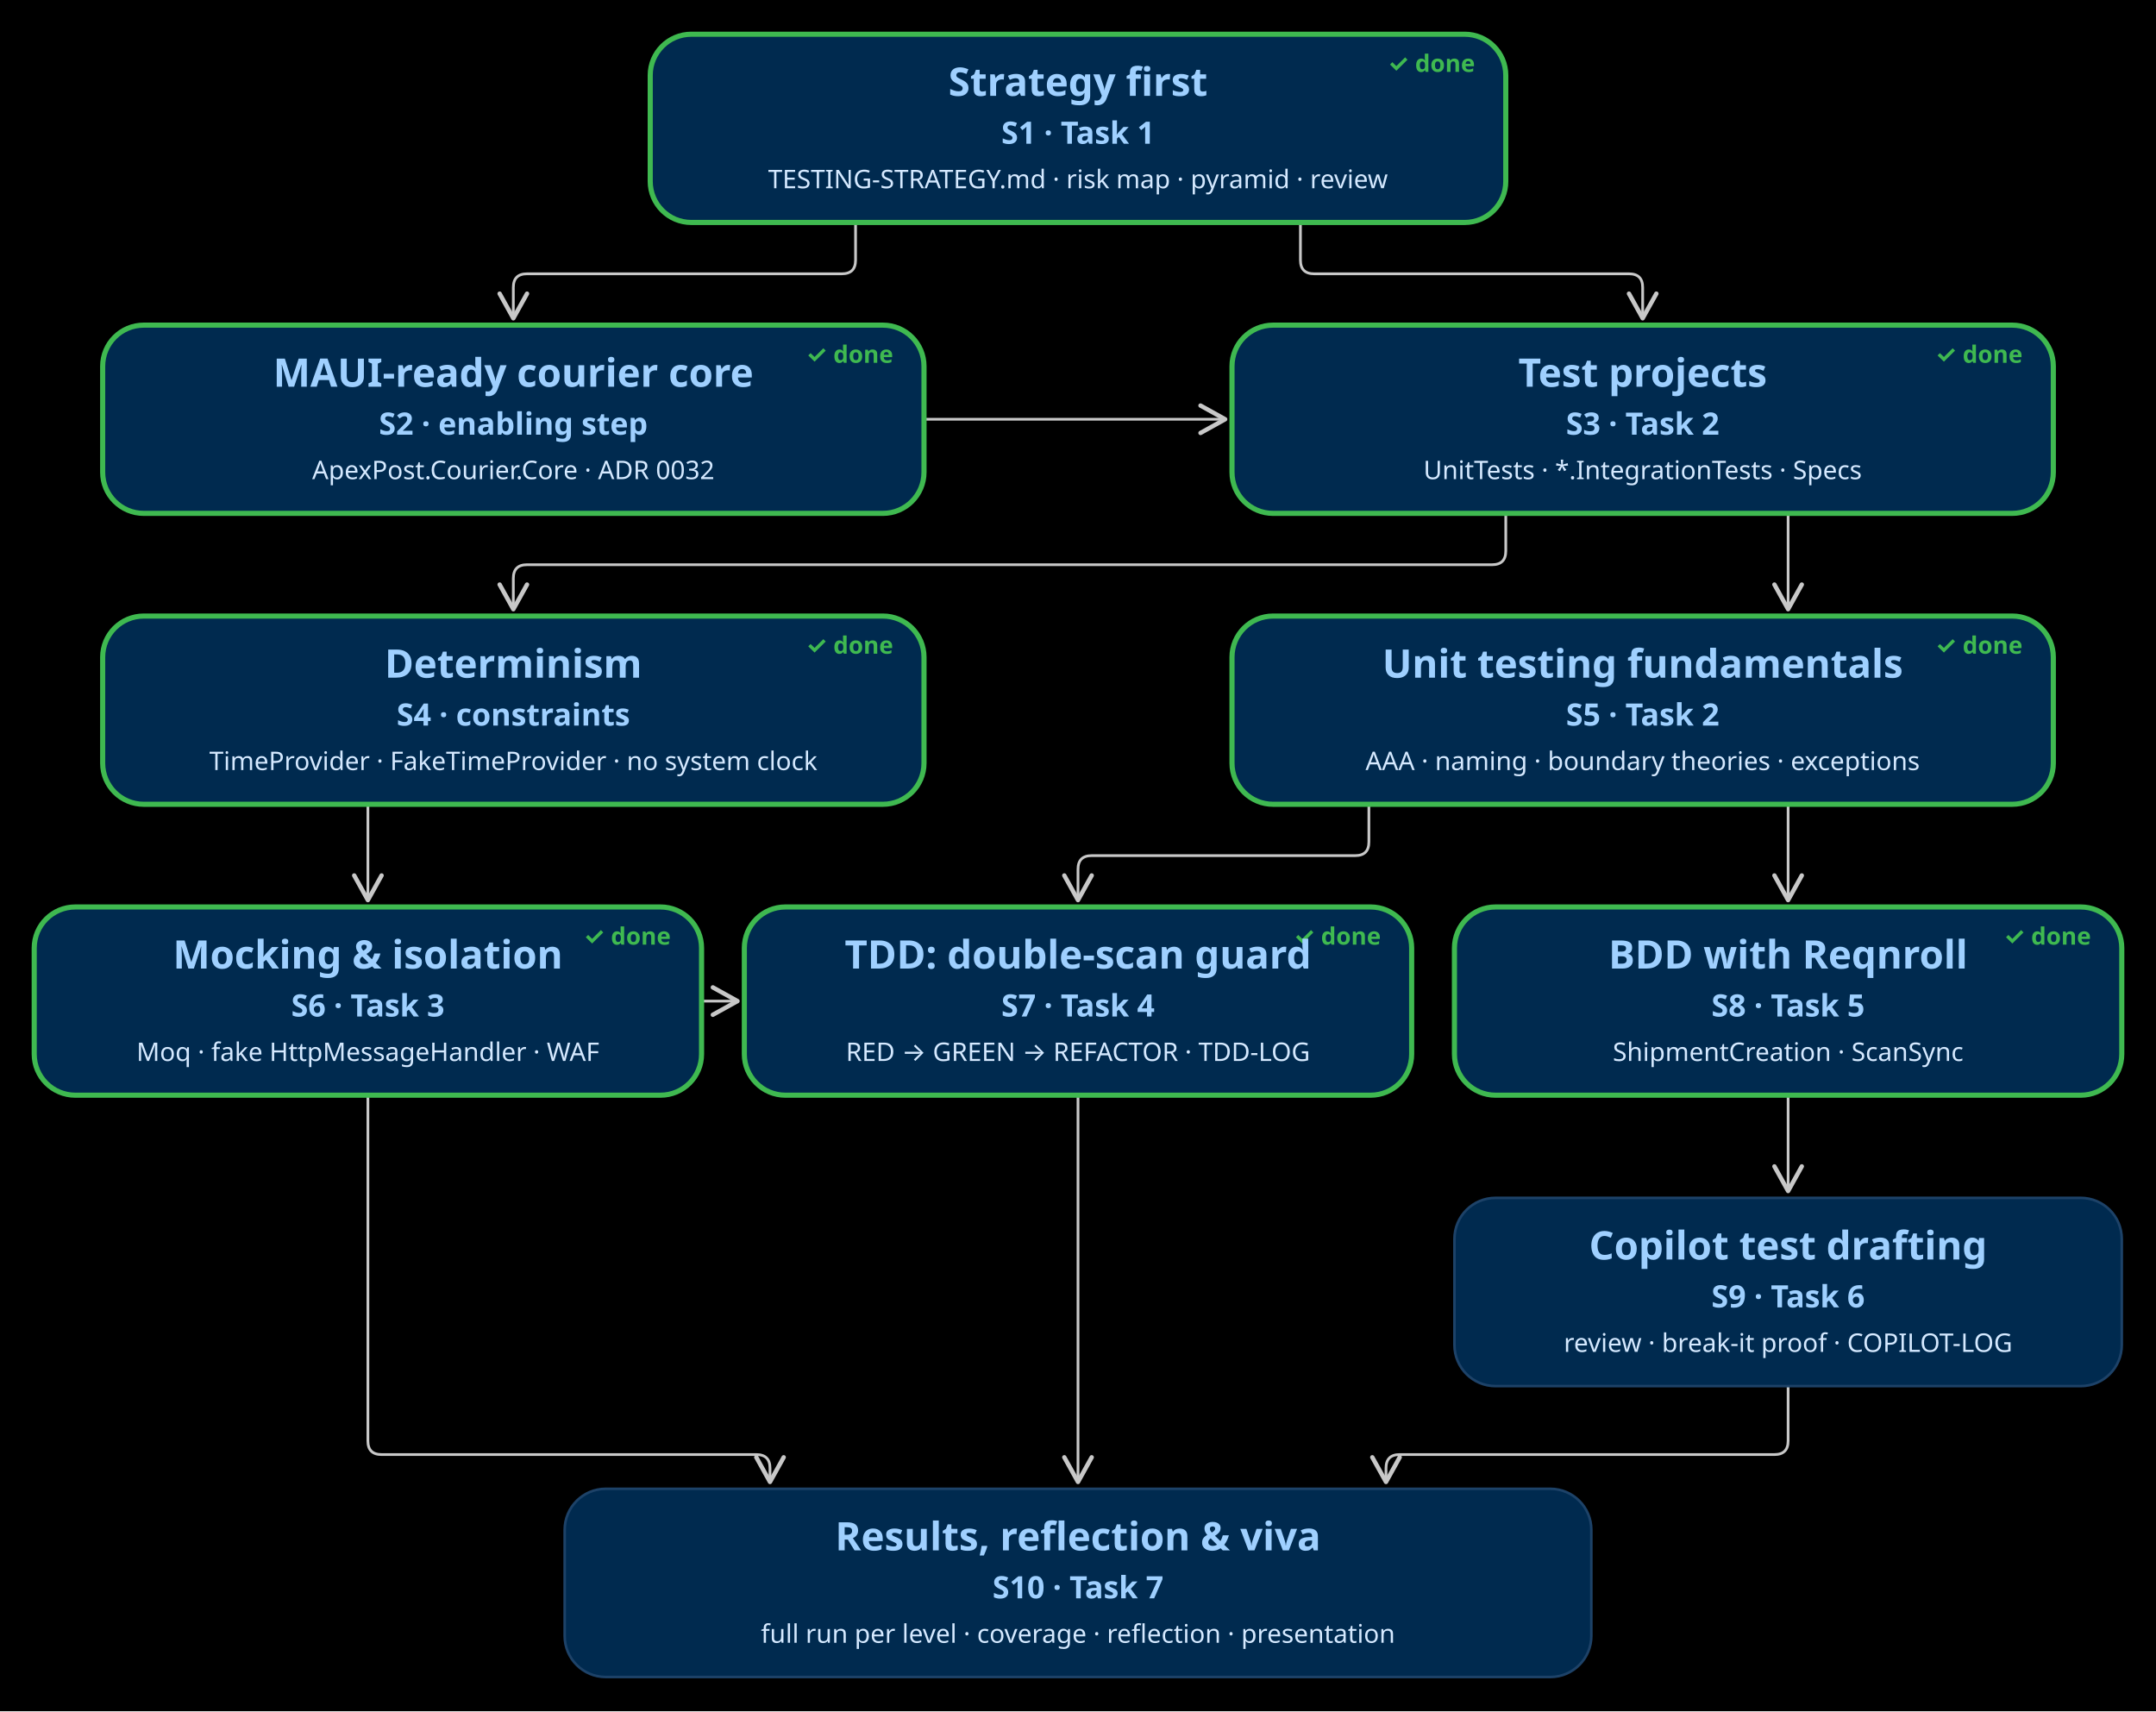
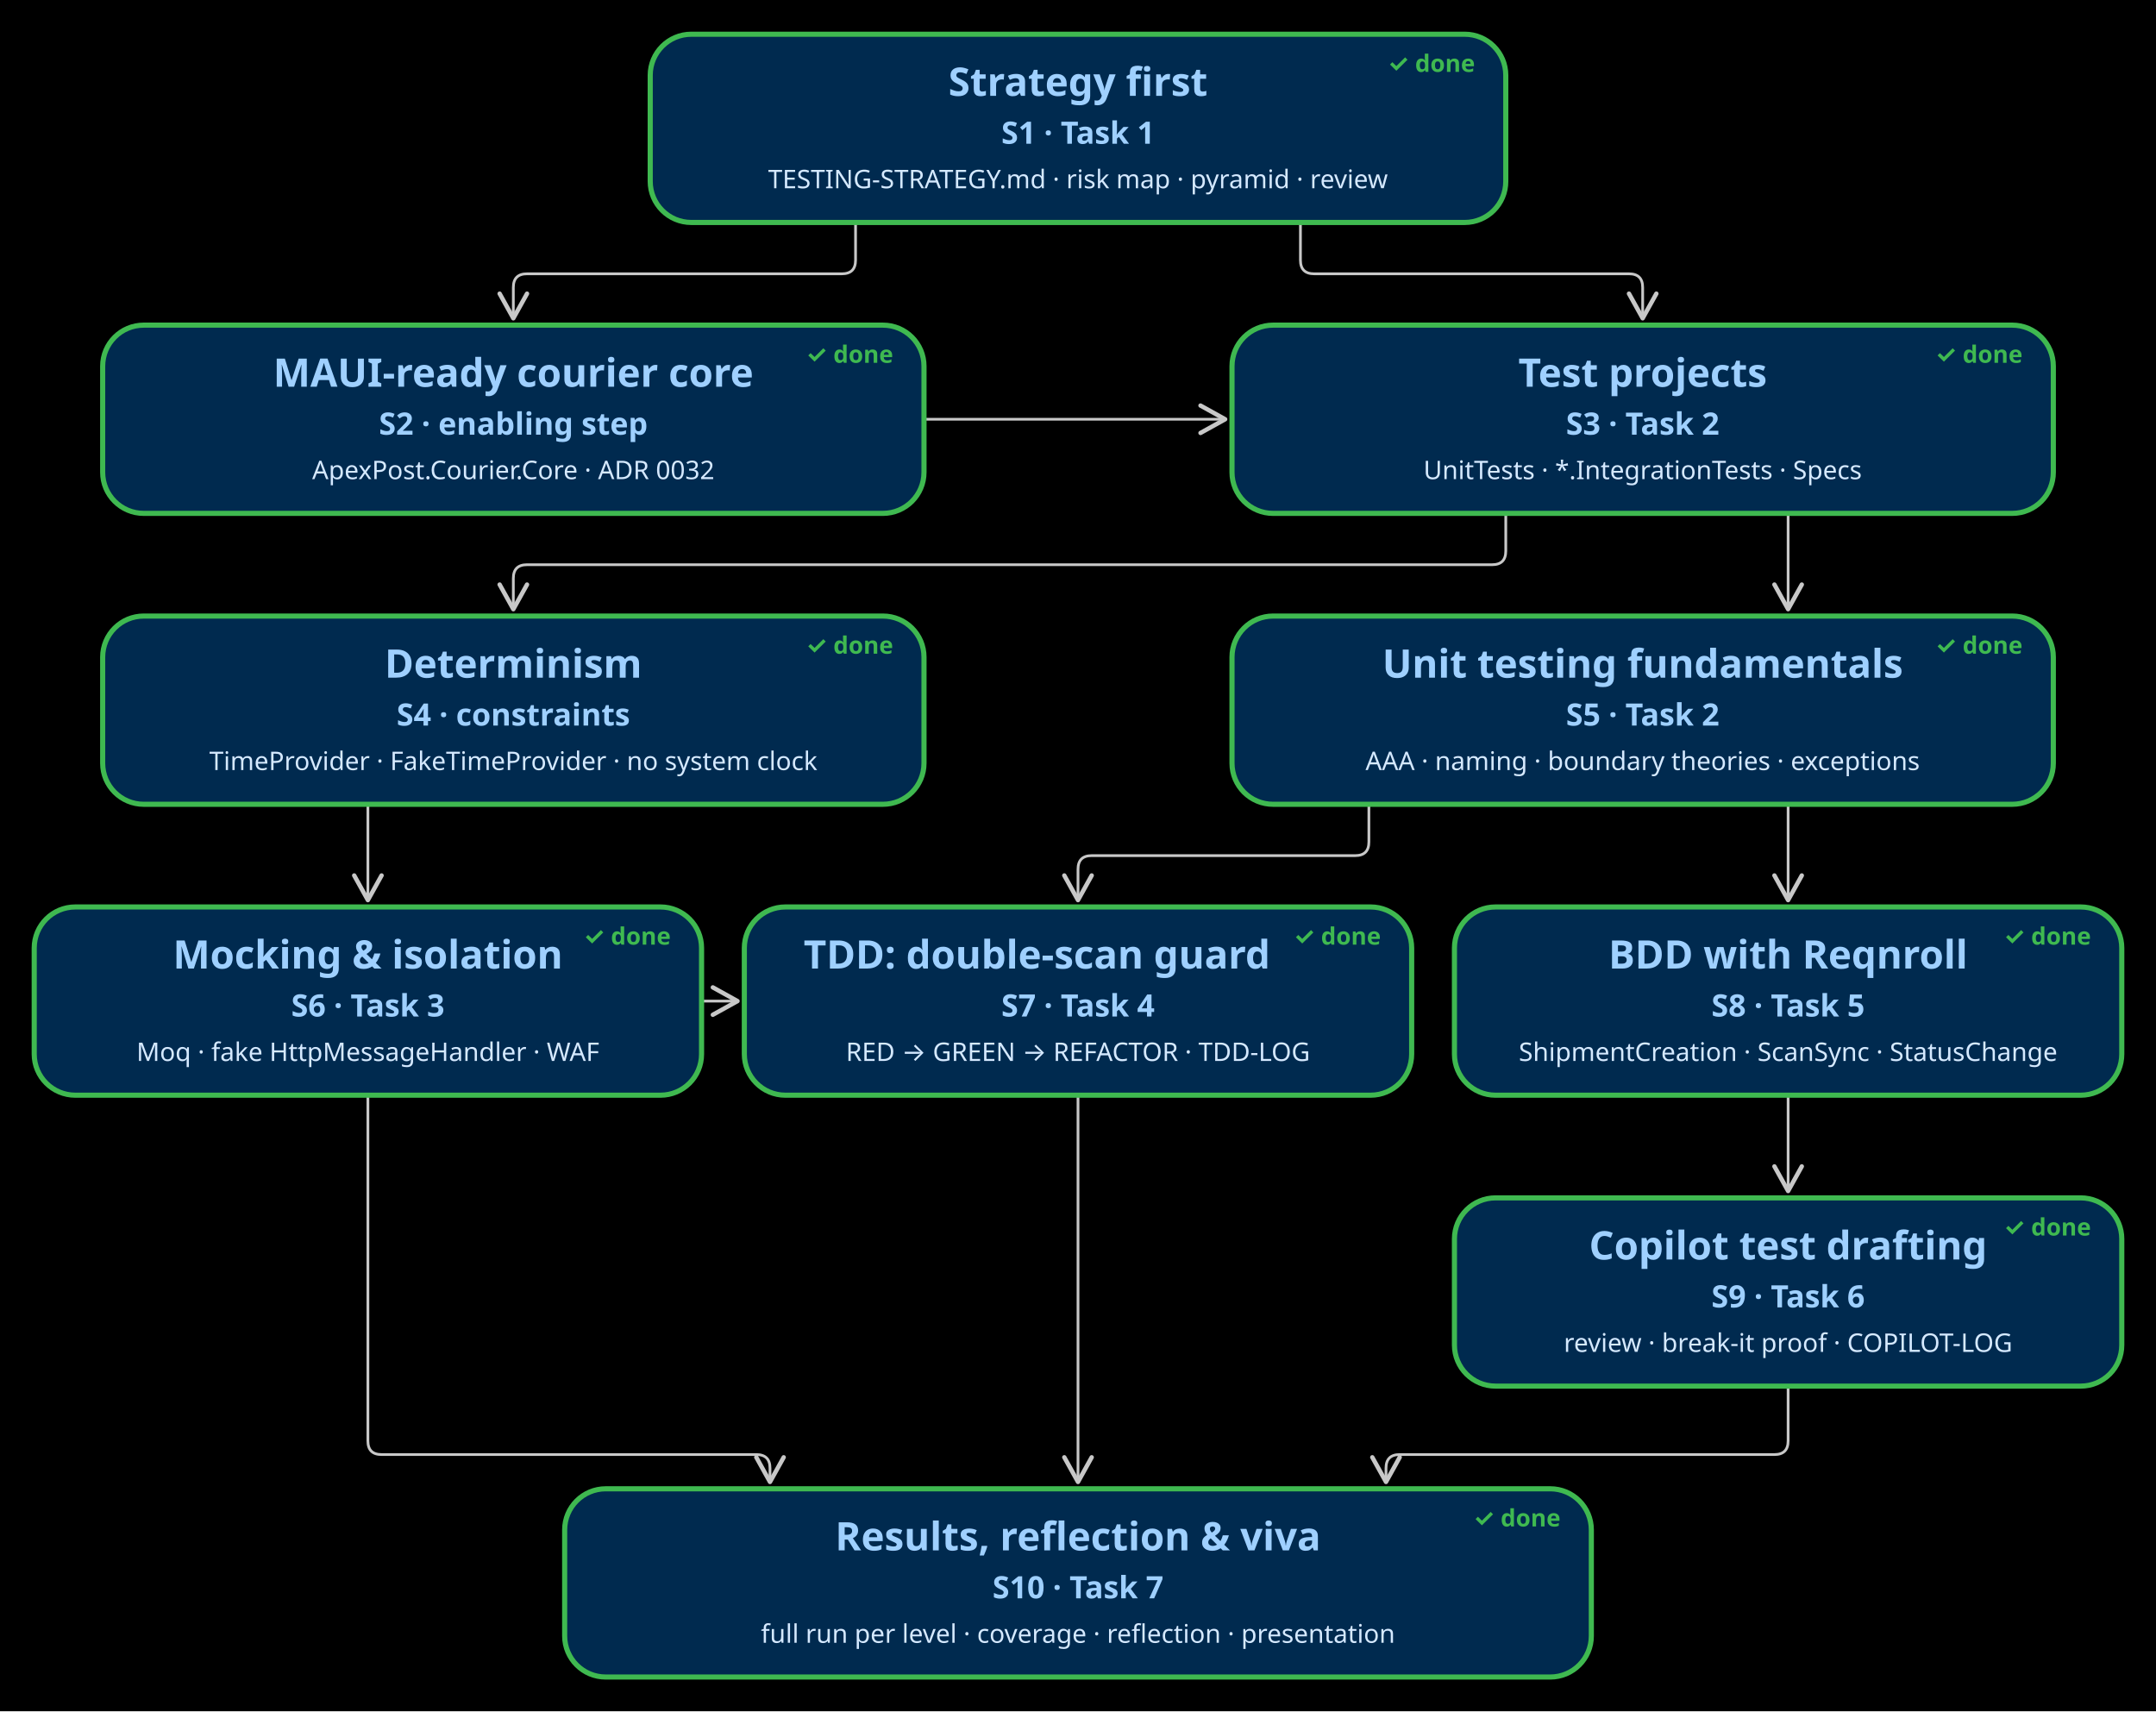
<svg xmlns="http://www.w3.org/2000/svg" viewBox="0 0 1260 1000" width="1260" height="1000" role="img" aria-labelledby="title desc">
  <defs>
    <marker id="arrow" viewBox="0 0 12 12" refX="10" refY="6" markerWidth="12" markerHeight="12" orient="auto-start-reverse">
      <path d="M1 1 L10 6 L1 11" fill="none" stroke="#c8c8c8" stroke-width="1.6" stroke-linecap="round" stroke-linejoin="round" />
    </marker>
    <style>
      .box { fill: #002a4f; stroke: #1d4268; stroke-width: 1.5; }
      .done { stroke: #3fb950; stroke-width: 3; }
      .head { fill: #9fd0ff; font: 700 23px "Segoe UI", system-ui, -apple-system, sans-serif; text-anchor: middle; }
      .step { fill: #9fd0ff; font: 600 18px "Segoe UI", system-ui, -apple-system, sans-serif; text-anchor: middle; }
      .work { fill: #d5e9ff; font: 400 15px "Segoe UI", system-ui, -apple-system, sans-serif; text-anchor: middle; }
      .badge { fill: #3fb950; font: 700 14px "Segoe UI", system-ui, -apple-system, sans-serif; text-anchor: end; }
      .edge { fill: none; stroke: #c8c8c8; stroke-width: 1.6; stroke-linejoin: round; marker-end: url(#arrow); }
    </style>
  </defs>
  <rect width="1260" height="1000" fill="#000000" />
  <path class="edge" d="M500 130 V152 Q500 160 492 160 H308 Q300 160 300 168 V186" />
  <path class="edge" d="M760 130 V152 Q760 160 768 160 H952 Q960 160 960 168 V186" />
  <path class="edge" d="M540 245 H716" />
  <path class="edge" d="M880 300 V322 Q880 330 872 330 H308 Q300 330 300 338 V356" />
  <path class="edge" d="M1045 300 V356" />
  <path class="edge" d="M215 470 V526" />
  <path class="edge" d="M800 470 V492 Q800 500 792 500 H638 Q630 500 630 508 V526" />
  <path class="edge" d="M1045 470 V526" />
  <path class="edge" d="M410 585 H431" />
  <path class="edge" d="M1045 640 V696" />
  <path class="edge" d="M215 640 V842 Q215 850 223 850 H442 Q450 850 450 858 V866" />
  <path class="edge" d="M630 640 V866" />
  <path class="edge" d="M1045 810 V842 Q1045 850 1037 850 H818 Q810 850 810 858 V866" />
  <rect class="box done" x="380" y="20" width="500" height="110" rx="24" />
  <text class="badge" x="862" y="42">✓ done</text>
  <text class="head" x="630" y="56">Strategy first</text>
  <text class="step" x="630" y="84">S1 · Task 1</text>
  <text class="work" x="630" y="110">TESTING-STRATEGY.md · risk map · pyramid · review</text>
  <rect class="box done" x="60" y="190" width="480" height="110" rx="24" />
  <text class="badge" x="522" y="212">✓ done</text>
  <text class="head" x="300" y="226">MAUI-ready courier core</text>
  <text class="step" x="300" y="254">S2 · enabling step</text>
  <text class="work" x="300" y="280">ApexPost.Courier.Core · ADR 0032</text>
  <rect class="box done" x="720" y="190" width="480" height="110" rx="24" />
  <text class="badge" x="1182" y="212">✓ done</text>
  <text class="head" x="960" y="226">Test projects</text>
  <text class="step" x="960" y="254">S3 · Task 2</text>
  <text class="work" x="960" y="280">UnitTests · *.IntegrationTests · Specs</text>
  <rect class="box done" x="60" y="360" width="480" height="110" rx="24" />
  <text class="badge" x="522" y="382">✓ done</text>
  <text class="head" x="300" y="396">Determinism</text>
  <text class="step" x="300" y="424">S4 · constraints</text>
  <text class="work" x="300" y="450">TimeProvider · FakeTimeProvider · no system clock</text>
  <rect class="box done" x="720" y="360" width="480" height="110" rx="24" />
  <text class="badge" x="1182" y="382">✓ done</text>
  <text class="head" x="960" y="396">Unit testing fundamentals</text>
  <text class="step" x="960" y="424">S5 · Task 2</text>
  <text class="work" x="960" y="450">AAA · naming · boundary theories · exceptions</text>
  <rect class="box done" x="20" y="530" width="390" height="110" rx="24" />
  <text class="badge" x="392" y="552">✓ done</text>
  <text class="head" x="215" y="566">Mocking &amp; isolation</text>
  <text class="step" x="215" y="594">S6 · Task 3</text>
  <text class="work" x="215" y="620">Moq · fake HttpMessageHandler · WAF</text>
  <rect class="box done" x="435" y="530" width="390" height="110" rx="24" />
  <text class="badge" x="807" y="552">✓ done</text>
-   <text class="head" x="630" y="566">TDD: double-scan guard</text>
+   <text class="head" x="606" y="566">TDD: double-scan guard</text>
  <text class="step" x="630" y="594">S7 · Task 4</text>
  <text class="work" x="630" y="620">RED → GREEN → REFACTOR · TDD-LOG</text>
  <rect class="box done" x="850" y="530" width="390" height="110" rx="24" />
  <text class="badge" x="1222" y="552">✓ done</text>
  <text class="head" x="1045" y="566">BDD with Reqnroll</text>
  <text class="step" x="1045" y="594">S8 · Task 5</text>
-   <text class="work" x="1045" y="620">ShipmentCreation · ScanSync</text>
-   <rect class="box" x="850" y="700" width="390" height="110" rx="24" />
+   <text class="work" x="1045" y="620">ShipmentCreation · ScanSync · StatusChange</text>
+   <rect class="box done" x="850" y="700" width="390" height="110" rx="24" />
+   <text class="badge" x="1222" y="722">✓ done</text>
  <text class="head" x="1045" y="736">Copilot test drafting</text>
  <text class="step" x="1045" y="764">S9 · Task 6</text>
  <text class="work" x="1045" y="790">review · break-it proof · COPILOT-LOG</text>
-   <rect class="box" x="330" y="870" width="600" height="110" rx="24" />
+   <rect class="box done" x="330" y="870" width="600" height="110" rx="24" />
+   <text class="badge" x="912" y="892">✓ done</text>
  <text class="head" x="630" y="906">Results, reflection &amp; viva</text>
  <text class="step" x="630" y="934">S10 · Task 7</text>
  <text class="work" x="630" y="960">full run per level · coverage · reflection · presentation</text>
</svg>
